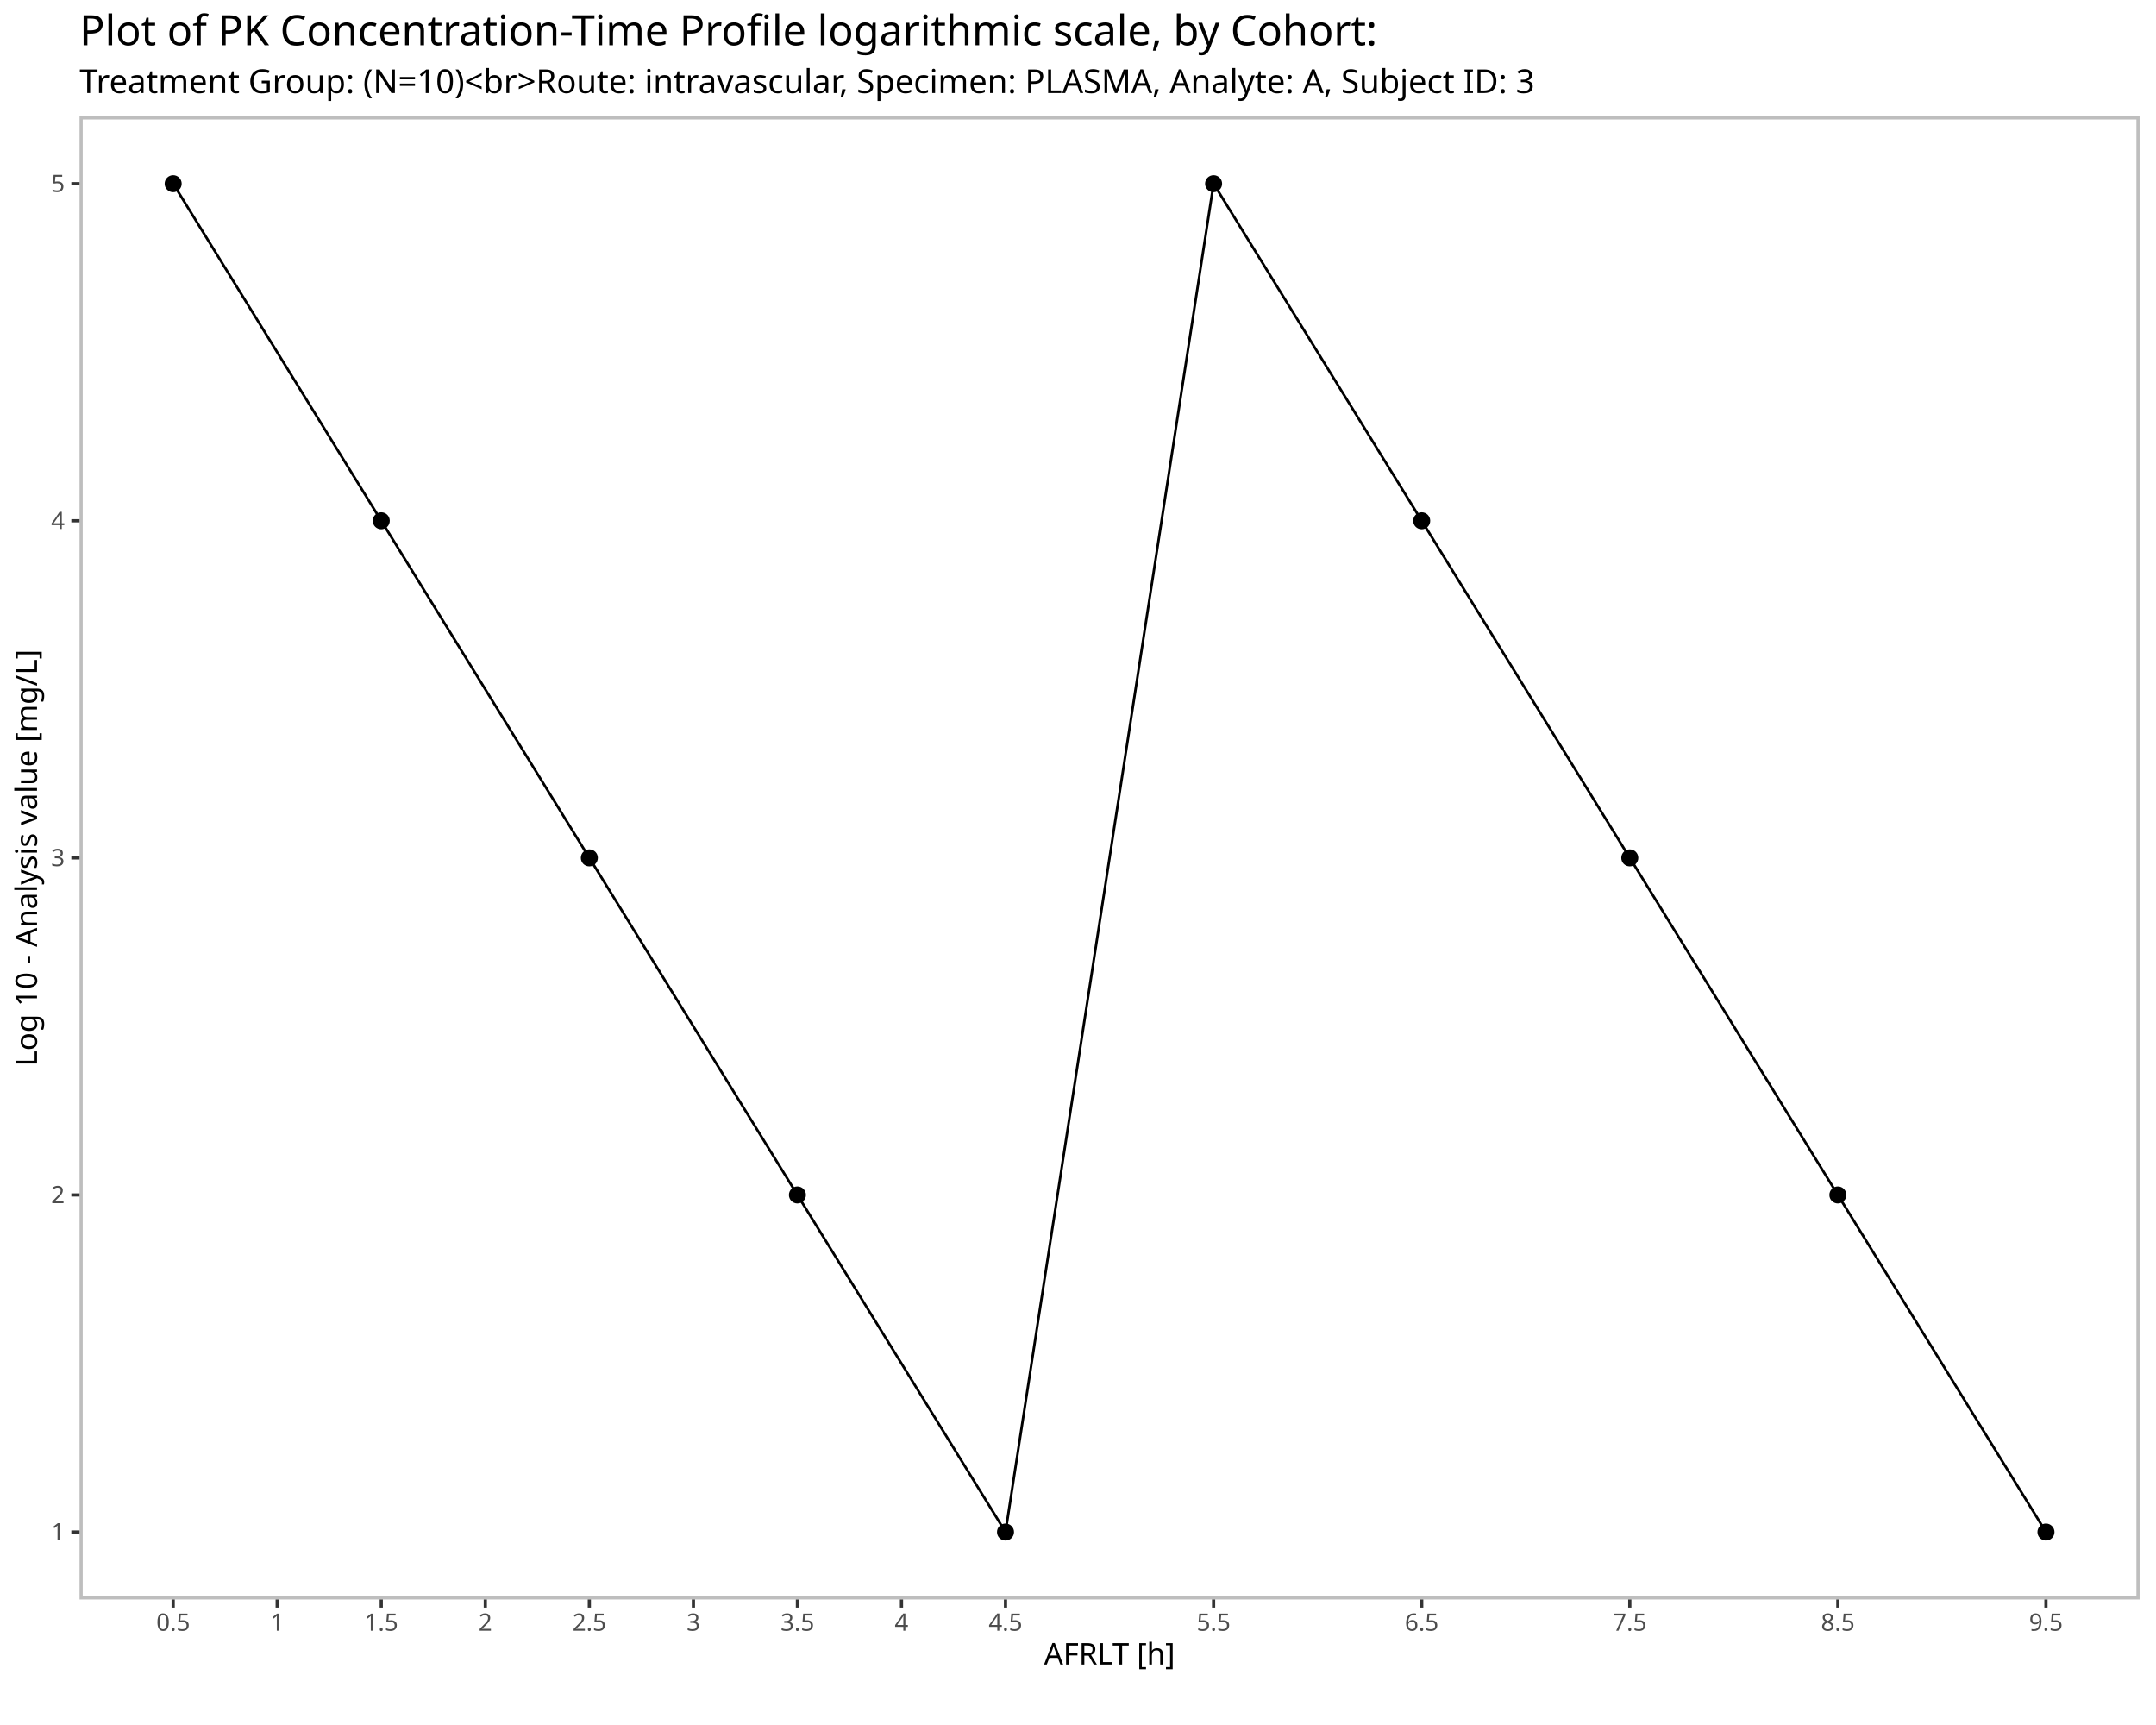
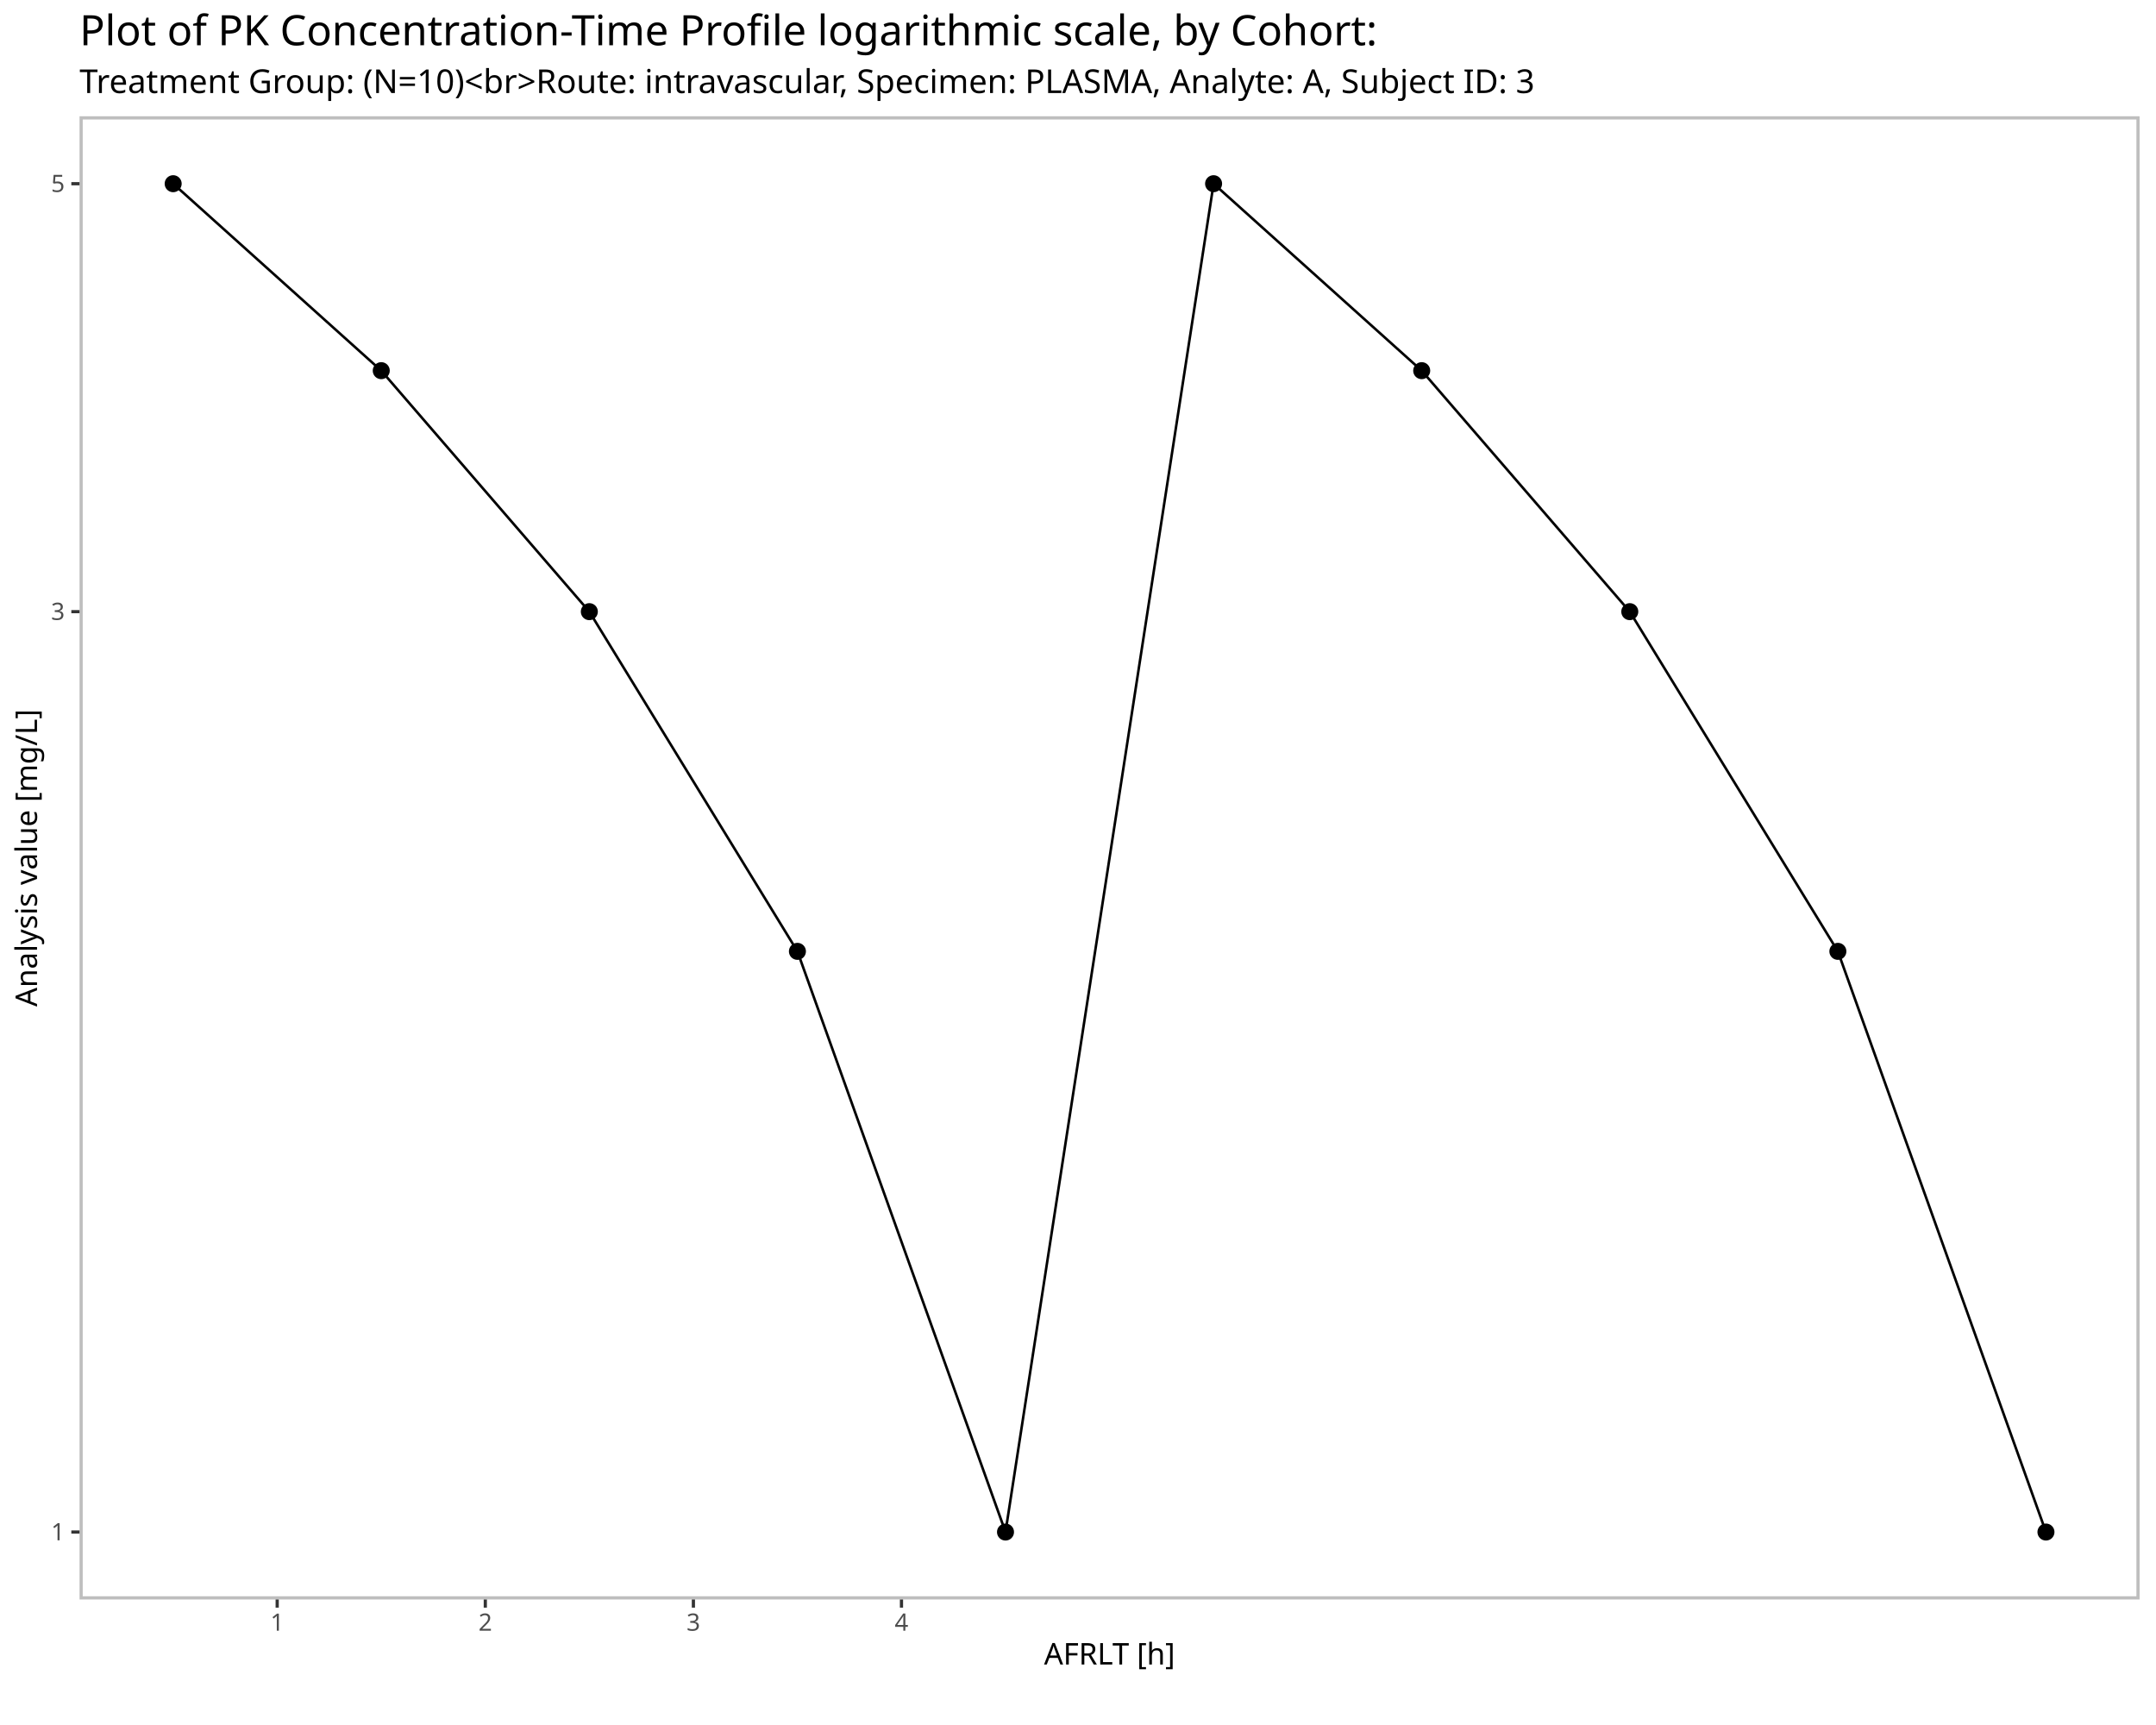
<svg xmlns="http://www.w3.org/2000/svg" class="svglite" data-engine-version="2.0" width="720.00pt" height="576.00pt" viewBox="0 0 720.00 576.00">
  <defs>
    <style type="text/css">
    .svglite line, .svglite polyline, .svglite polygon, .svglite path, .svglite rect, .svglite circle {
      fill: none;
      stroke: #000000;
      stroke-linecap: round;
      stroke-linejoin: round;
      stroke-miterlimit: 10.00;
    }
  </style>
  </defs>
  <rect width="100%" height="100%" style="stroke: none; fill: #FFFFFF;" />
  <defs>
    <clipPath id="cpMC4wMHw3MjAuMDB8MC4wMHw1NzYuMDA=">
      <rect x="0.00" y="0.00" width="720.00" height="576.00" />
    </clipPath>
  </defs>
  <g clip-path="url(#cpMC4wMHw3MjAuMDB8MC4wMHw1NzYuMDA=)">
    <rect x="0.00" y="0.00" width="720.00" height="576.00" style="stroke-width: 1.07; stroke: #FFFFFF; fill: #FFFFFF;" />
  </g>
  <defs>
    <clipPath id="cpMjYuNTZ8NzE0LjUyfDM4LjgzfDUzNC4wOA==">
      <rect x="26.56" y="38.83" width="687.96" height="495.25" />
    </clipPath>
  </defs>
  <g clip-path="url(#cpMjYuNTZ8NzE0LjUyfDM4LjgzfDUzNC4wOA==)">
-     <polyline points="57.83,61.34 127.32,173.90 196.81,286.46 266.30,399.01 335.79,511.57 405.28,61.34 474.78,173.90 544.27,286.46 613.76,399.01 683.25,511.57 " style="stroke-width: 0.85; stroke-linecap: butt;" />
+     <polyline points="57.83,61.34 127.32,123.77 196.81,204.24 266.30,317.67 335.79,511.57 405.28,61.34 474.78,123.77 544.27,204.24 613.76,317.67 683.25,511.57 " style="stroke-width: 0.85; stroke-linecap: butt;" />
    <circle cx="57.83" cy="61.34" r="2.49" style="stroke-width: 0.71; fill: #000000;" />
-     <circle cx="127.32" cy="173.90" r="2.49" style="stroke-width: 0.71; fill: #000000;" />
-     <circle cx="196.81" cy="286.46" r="2.49" style="stroke-width: 0.71; fill: #000000;" />
-     <circle cx="266.30" cy="399.01" r="2.49" style="stroke-width: 0.71; fill: #000000;" />
+     <circle cx="127.32" cy="123.77" r="2.49" style="stroke-width: 0.71; fill: #000000;" />
+     <circle cx="196.81" cy="204.24" r="2.49" style="stroke-width: 0.71; fill: #000000;" />
+     <circle cx="266.30" cy="317.67" r="2.49" style="stroke-width: 0.71; fill: #000000;" />
    <circle cx="335.79" cy="511.57" r="2.49" style="stroke-width: 0.71; fill: #000000;" />
    <circle cx="405.28" cy="61.34" r="2.49" style="stroke-width: 0.71; fill: #000000;" />
-     <circle cx="474.78" cy="173.90" r="2.49" style="stroke-width: 0.71; fill: #000000;" />
-     <circle cx="544.27" cy="286.46" r="2.49" style="stroke-width: 0.71; fill: #000000;" />
-     <circle cx="613.76" cy="399.01" r="2.49" style="stroke-width: 0.71; fill: #000000;" />
+     <circle cx="474.78" cy="123.77" r="2.49" style="stroke-width: 0.71; fill: #000000;" />
+     <circle cx="544.27" cy="204.24" r="2.49" style="stroke-width: 0.71; fill: #000000;" />
+     <circle cx="613.76" cy="317.67" r="2.49" style="stroke-width: 0.71; fill: #000000;" />
    <circle cx="683.25" cy="511.57" r="2.49" style="stroke-width: 0.71; fill: #000000;" />
    <rect x="26.56" y="38.83" width="687.96" height="495.25" style="stroke-width: 2.13; stroke: #BEBEBE;" />
  </g>
  <g clip-path="url(#cpMC4wMHw3MjAuMDB8MC4wMHw1NzYuMDA=)">
    <text x="21.63" y="514.32" text-anchor="end" style="font-size: 8.00px; fill: #4D4D4D; font-family: sans;" textLength="4.45px" lengthAdjust="spacingAndGlyphs">1</text>
-     <text x="21.63" y="401.76" text-anchor="end" style="font-size: 8.00px; fill: #4D4D4D; font-family: sans;" textLength="4.45px" lengthAdjust="spacingAndGlyphs">2</text>
-     <text x="21.63" y="289.21" text-anchor="end" style="font-size: 8.00px; fill: #4D4D4D; font-family: sans;" textLength="4.45px" lengthAdjust="spacingAndGlyphs">3</text>
-     <text x="21.63" y="176.65" text-anchor="end" style="font-size: 8.00px; fill: #4D4D4D; font-family: sans;" textLength="4.45px" lengthAdjust="spacingAndGlyphs">4</text>
+     <text x="21.63" y="207.00" text-anchor="end" style="font-size: 8.00px; fill: #4D4D4D; font-family: sans;" textLength="4.45px" lengthAdjust="spacingAndGlyphs">3</text>
    <text x="21.63" y="64.10" text-anchor="end" style="font-size: 8.00px; fill: #4D4D4D; font-family: sans;" textLength="4.45px" lengthAdjust="spacingAndGlyphs">5</text>
    <polyline points="23.82,511.57 26.56,511.57 " style="stroke-width: 1.07; stroke: #333333; stroke-linecap: butt;" />
-     <polyline points="23.82,399.01 26.56,399.01 " style="stroke-width: 1.07; stroke: #333333; stroke-linecap: butt;" />
-     <polyline points="23.82,286.46 26.56,286.46 " style="stroke-width: 1.07; stroke: #333333; stroke-linecap: butt;" />
-     <polyline points="23.82,173.90 26.56,173.90 " style="stroke-width: 1.07; stroke: #333333; stroke-linecap: butt;" />
+     <polyline points="23.82,204.24 26.56,204.24 " style="stroke-width: 1.07; stroke: #333333; stroke-linecap: butt;" />
    <polyline points="23.82,61.34 26.56,61.34 " style="stroke-width: 1.07; stroke: #333333; stroke-linecap: butt;" />
-     <polyline points="57.83,536.82 57.83,534.08 " style="stroke-width: 1.07; stroke: #333333; stroke-linecap: butt;" />
    <polyline points="92.57,536.82 92.57,534.08 " style="stroke-width: 1.07; stroke: #333333; stroke-linecap: butt;" />
-     <polyline points="127.32,536.82 127.32,534.08 " style="stroke-width: 1.07; stroke: #333333; stroke-linecap: butt;" />
    <polyline points="162.07,536.82 162.07,534.08 " style="stroke-width: 1.07; stroke: #333333; stroke-linecap: butt;" />
-     <polyline points="196.81,536.82 196.81,534.08 " style="stroke-width: 1.07; stroke: #333333; stroke-linecap: butt;" />
    <polyline points="231.56,536.82 231.56,534.08 " style="stroke-width: 1.07; stroke: #333333; stroke-linecap: butt;" />
-     <polyline points="266.30,536.82 266.30,534.08 " style="stroke-width: 1.07; stroke: #333333; stroke-linecap: butt;" />
    <polyline points="301.05,536.82 301.05,534.08 " style="stroke-width: 1.07; stroke: #333333; stroke-linecap: butt;" />
-     <polyline points="335.79,536.82 335.79,534.08 " style="stroke-width: 1.07; stroke: #333333; stroke-linecap: butt;" />
-     <polyline points="405.28,536.82 405.28,534.08 " style="stroke-width: 1.07; stroke: #333333; stroke-linecap: butt;" />
-     <polyline points="474.78,536.82 474.78,534.08 " style="stroke-width: 1.07; stroke: #333333; stroke-linecap: butt;" />
-     <polyline points="544.27,536.82 544.27,534.08 " style="stroke-width: 1.07; stroke: #333333; stroke-linecap: butt;" />
-     <polyline points="613.76,536.82 613.76,534.08 " style="stroke-width: 1.07; stroke: #333333; stroke-linecap: butt;" />
-     <polyline points="683.25,536.82 683.25,534.08 " style="stroke-width: 1.07; stroke: #333333; stroke-linecap: butt;" />
-     <text x="57.83" y="544.52" text-anchor="middle" style="font-size: 8.00px; fill: #4D4D4D; font-family: sans;" textLength="11.12px" lengthAdjust="spacingAndGlyphs">0.5</text>
    <text x="92.57" y="544.52" text-anchor="middle" style="font-size: 8.00px; fill: #4D4D4D; font-family: sans;" textLength="4.45px" lengthAdjust="spacingAndGlyphs">1</text>
-     <text x="127.32" y="544.52" text-anchor="middle" style="font-size: 8.00px; fill: #4D4D4D; font-family: sans;" textLength="11.12px" lengthAdjust="spacingAndGlyphs">1.5</text>
    <text x="162.07" y="544.52" text-anchor="middle" style="font-size: 8.00px; fill: #4D4D4D; font-family: sans;" textLength="4.45px" lengthAdjust="spacingAndGlyphs">2</text>
-     <text x="196.81" y="544.52" text-anchor="middle" style="font-size: 8.00px; fill: #4D4D4D; font-family: sans;" textLength="11.12px" lengthAdjust="spacingAndGlyphs">2.5</text>
    <text x="231.56" y="544.52" text-anchor="middle" style="font-size: 8.00px; fill: #4D4D4D; font-family: sans;" textLength="4.45px" lengthAdjust="spacingAndGlyphs">3</text>
-     <text x="266.30" y="544.52" text-anchor="middle" style="font-size: 8.00px; fill: #4D4D4D; font-family: sans;" textLength="11.12px" lengthAdjust="spacingAndGlyphs">3.5</text>
    <text x="301.05" y="544.52" text-anchor="middle" style="font-size: 8.00px; fill: #4D4D4D; font-family: sans;" textLength="4.45px" lengthAdjust="spacingAndGlyphs">4</text>
-     <text x="335.79" y="544.52" text-anchor="middle" style="font-size: 8.00px; fill: #4D4D4D; font-family: sans;" textLength="11.12px" lengthAdjust="spacingAndGlyphs">4.5</text>
-     <text x="405.28" y="544.52" text-anchor="middle" style="font-size: 8.00px; fill: #4D4D4D; font-family: sans;" textLength="11.12px" lengthAdjust="spacingAndGlyphs">5.5</text>
-     <text x="474.78" y="544.52" text-anchor="middle" style="font-size: 8.00px; fill: #4D4D4D; font-family: sans;" textLength="11.12px" lengthAdjust="spacingAndGlyphs">6.5</text>
-     <text x="544.27" y="544.52" text-anchor="middle" style="font-size: 8.00px; fill: #4D4D4D; font-family: sans;" textLength="11.12px" lengthAdjust="spacingAndGlyphs">7.5</text>
-     <text x="613.76" y="544.52" text-anchor="middle" style="font-size: 8.00px; fill: #4D4D4D; font-family: sans;" textLength="11.12px" lengthAdjust="spacingAndGlyphs">8.5</text>
-     <text x="683.25" y="544.52" text-anchor="middle" style="font-size: 8.00px; fill: #4D4D4D; font-family: sans;" textLength="11.12px" lengthAdjust="spacingAndGlyphs">9.5</text>
    <text x="370.54" y="555.80" text-anchor="middle" style="font-size: 10.00px; font-family: sans;" textLength="45.57px" lengthAdjust="spacingAndGlyphs">AFRLT [h]</text>
-     <text transform="translate(12.36,286.46) rotate(-90)" text-anchor="middle" style="font-size: 10.00px; font-family: sans;" textLength="133.98px" lengthAdjust="spacingAndGlyphs">Log 10 - Analysis value [mg/L]</text>
+     <text transform="translate(12.36,286.46) rotate(-90)" text-anchor="middle" style="font-size: 10.00px; font-family: sans;" textLength="94.51px" lengthAdjust="spacingAndGlyphs">Analysis value [mg/L]</text>
    <text x="26.56" y="31.07" style="font-size: 11.00px; font-family: sans;" textLength="478.49px" lengthAdjust="spacingAndGlyphs">Treatment Group:  (N=10)&lt;br&gt;Route: intravascular, Specimen: PLASMA, Analyte: A, Subject ID: 3</text>
    <text x="26.56" y="15.11" style="font-size: 14.00px; font-family: sans;" textLength="417.10px" lengthAdjust="spacingAndGlyphs">Plot of PK Concentration-Time Profile logarithmic scale, by Cohort: </text>
  </g>
</svg>
